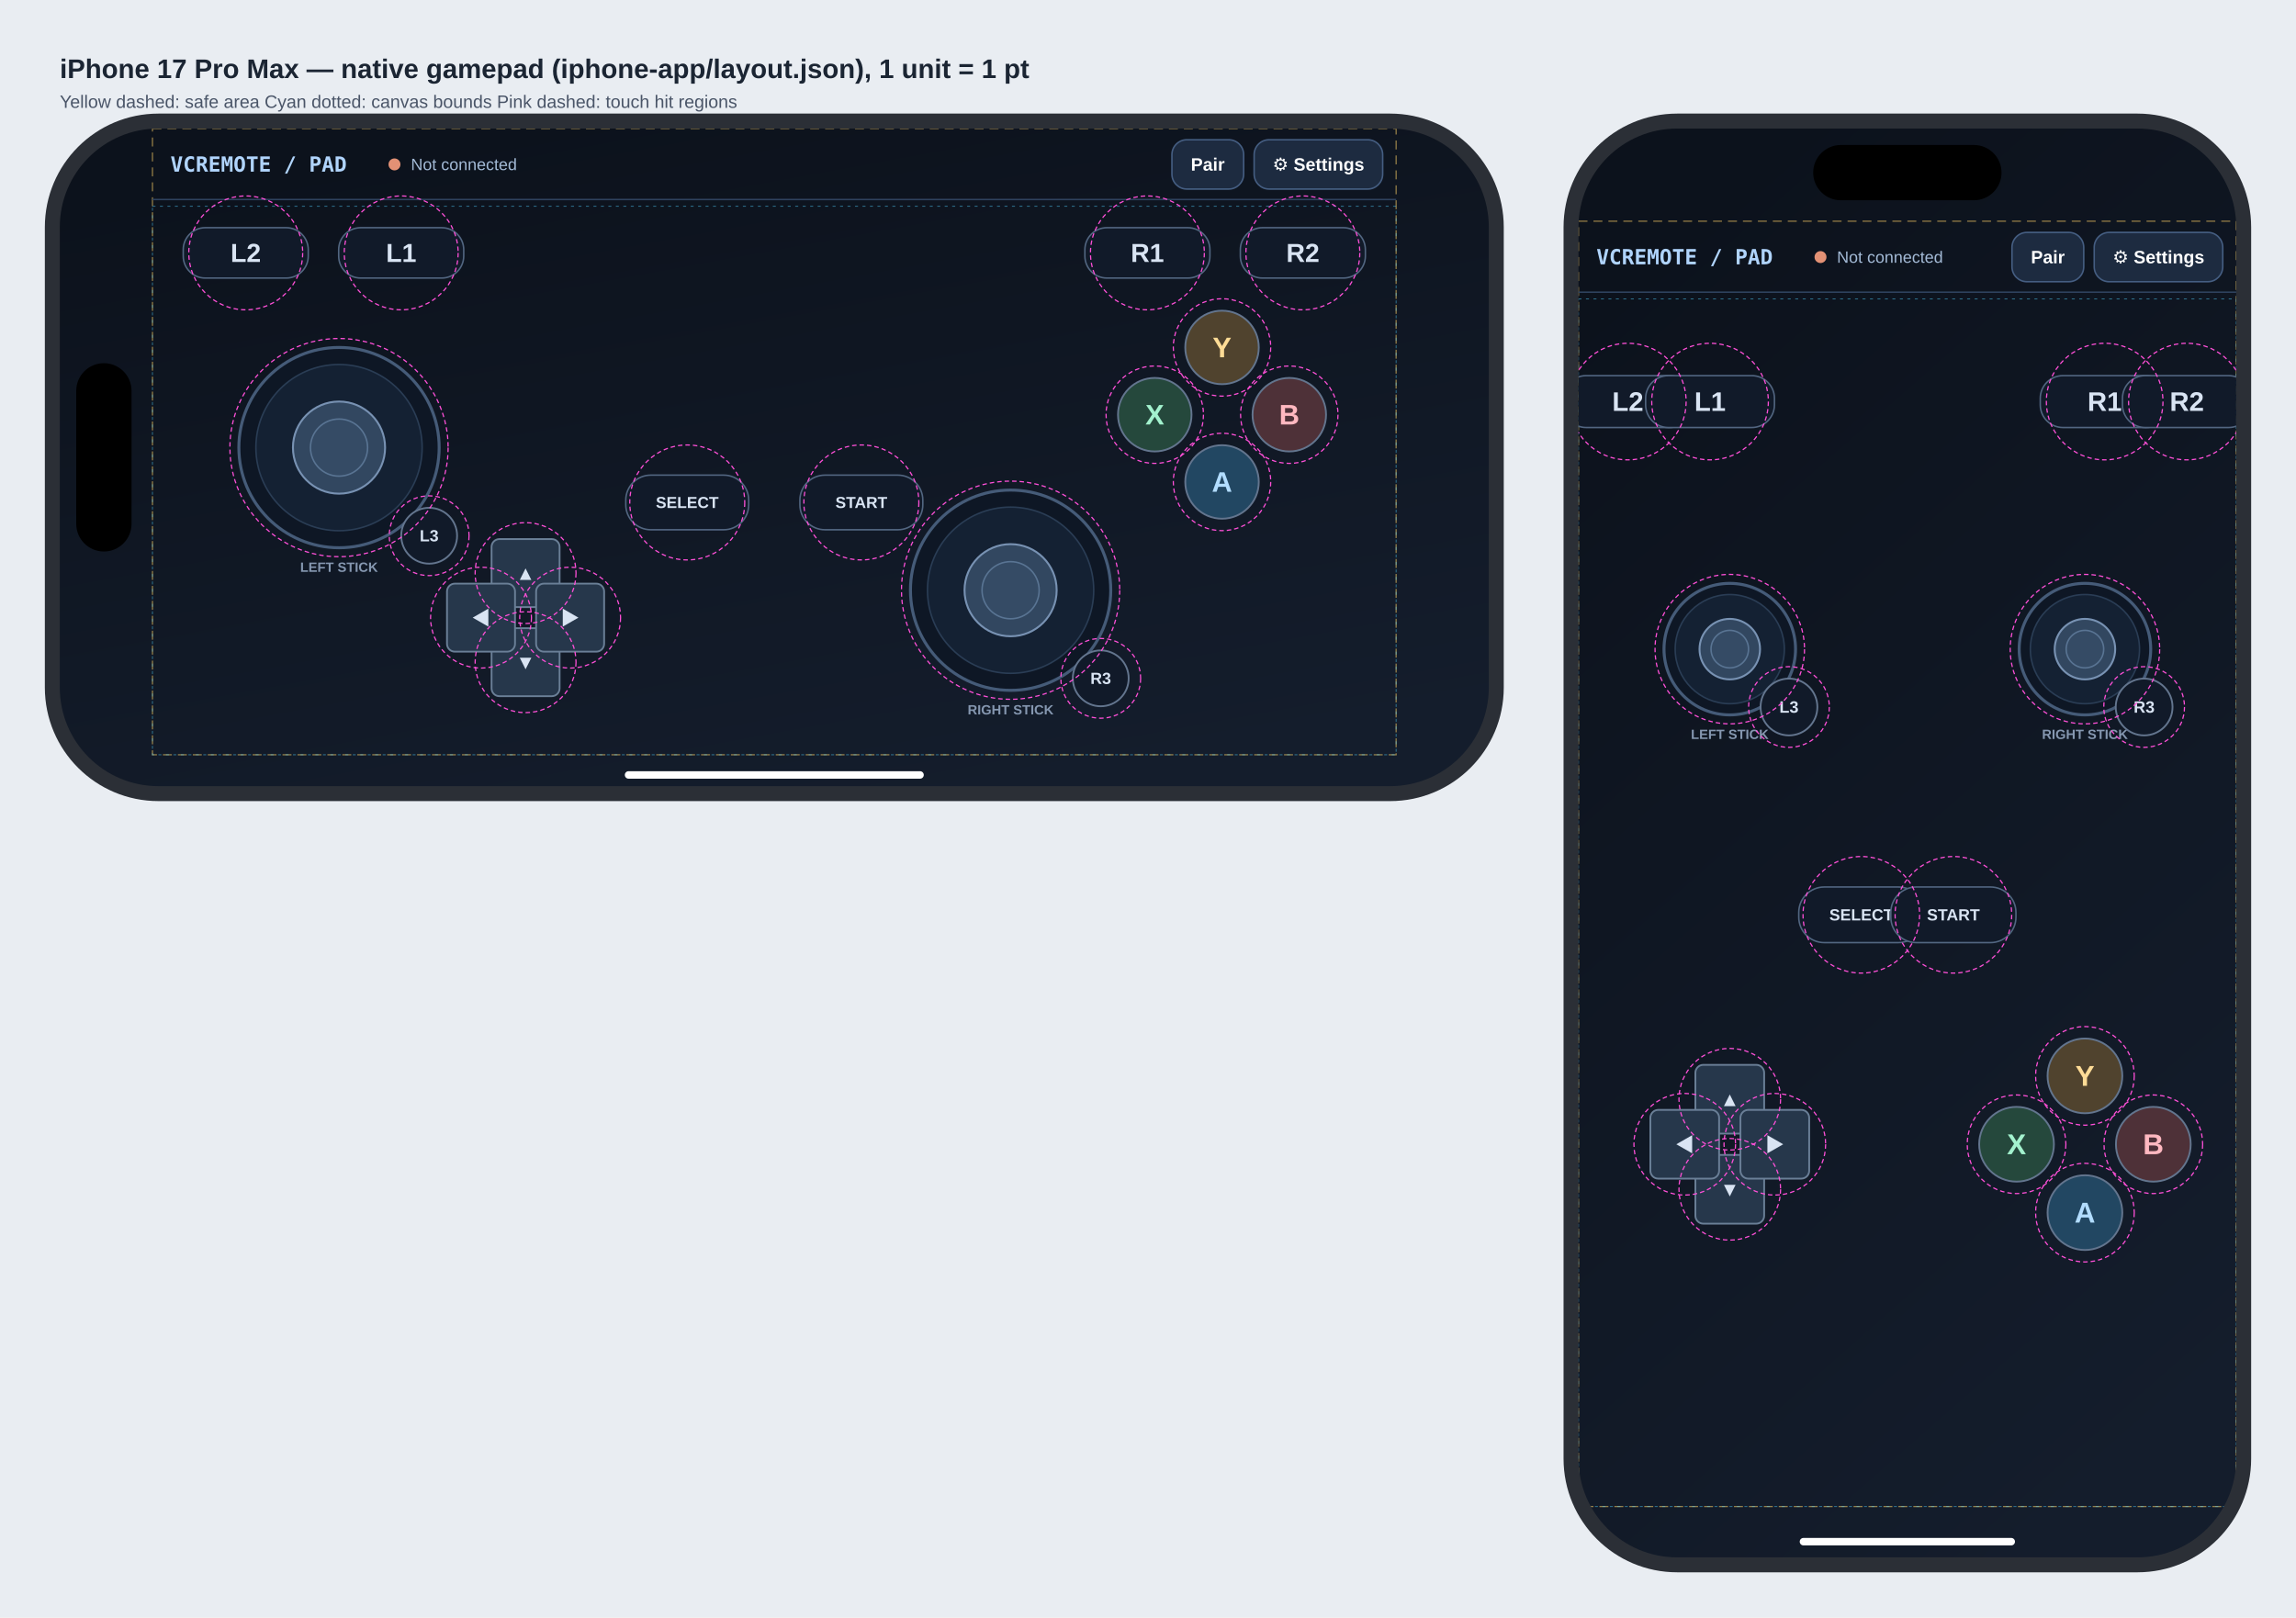
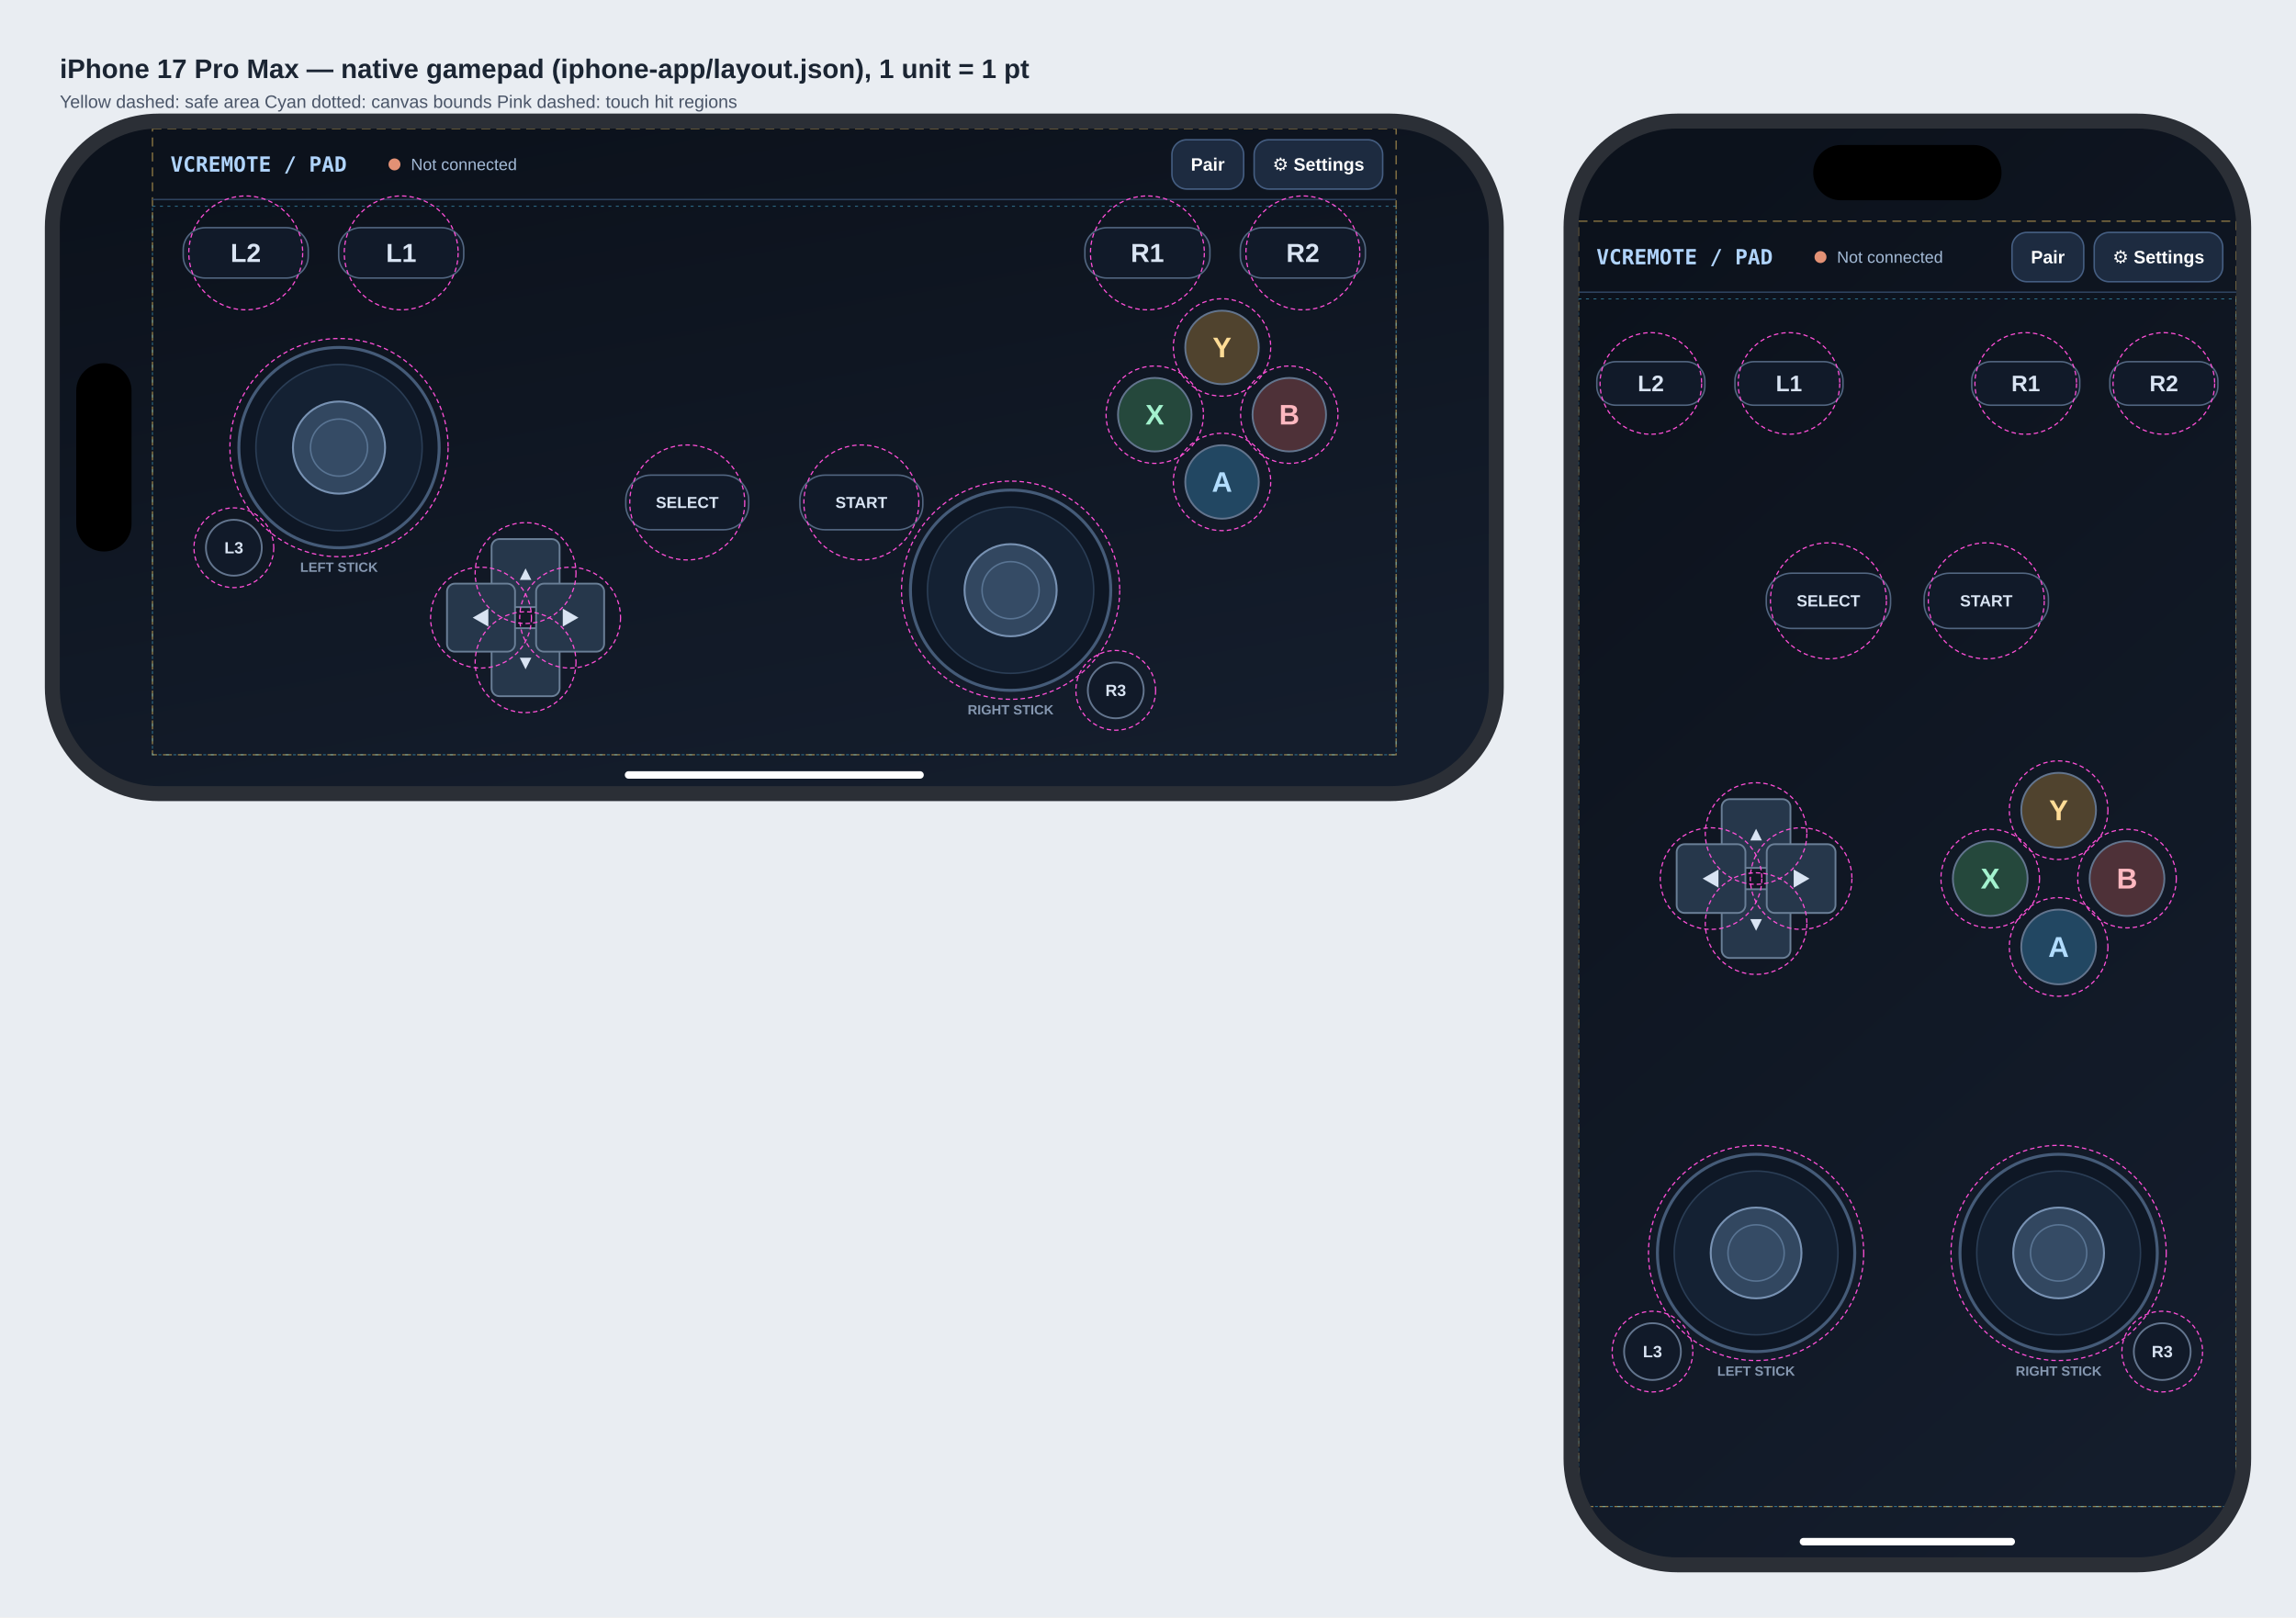
<svg xmlns="http://www.w3.org/2000/svg" viewBox="0 0 1536 1082" width="1536" height="1082">
  <rect width="1536" height="1082" fill="#e9edf2" />
  <text x="40.00" y="46.00" font-family="-apple-system, 'SF Pro Text', system-ui, 'Helvetica Neue', Arial, sans-serif" font-size="18.00" font-weight="700" fill="#1b2533" text-anchor="start" dominant-baseline="central">iPhone 17 Pro Max — native gamepad (iphone-app/layout.json), 1 unit = 1 pt</text>
  <text x="40.00" y="68.00" font-family="-apple-system, 'SF Pro Text', system-ui, 'Helvetica Neue', Arial, sans-serif" font-size="12.00" font-weight="500" fill="#4a5568" text-anchor="start" dominant-baseline="central">Yellow dashed: safe area   Cyan dotted: canvas bounds   Pink dashed: touch hit regions</text>
  <g transform="translate(40,86)">
    <rect x="-10" y="-10" width="976" height="460" rx="76" fill="#2b2f36" />
    <clipPath id="scr-iphone-17-pro-max-landscape">
      <rect width="956" height="440" rx="66" />
    </clipPath>
    <g clip-path="url(#scr-iphone-17-pro-max-landscape)">
      <defs>
        <linearGradient id="bg-iphone-17-pro-max-landscape" x1="0.3" y1="0" x2="0.7" y2="1">
          <stop offset="0" stop-color="#0c121c" />
          <stop offset="1" stop-color="#141d2c" />
        </linearGradient>
      </defs>
      <rect width="956" height="440" fill="url(#bg-iphone-17-pro-max-landscape)" />
      <rect x="62" y="0" width="832" height="419" fill="none" stroke="#ffd166" stroke-width="0.8" stroke-dasharray="6 4" opacity="0.55" />
      <text x="74.00" y="24.00" font-family="ui-monospace, 'SF Mono', Menlo, monospace" font-size="14.00" font-weight="700" fill="#b0d4fc" text-anchor="start" dominant-baseline="central">VCREMOTE / PAD</text>
      <circle cx="223.90" cy="24.00" r="4.00" fill="#e39175" />
      <text x="234.90" y="24.00" font-family="-apple-system, 'SF Pro Text', system-ui, 'Helvetica Neue', Arial, sans-serif" font-size="11.00" font-weight="500" fill="#a3bad6" text-anchor="start" dominant-baseline="central">Not connected</text>
      <rect x="744.00" y="7.50" width="48.00" height="33.00" rx="10.00" fill="#1d2b40" stroke="#455e82" stroke-width="1" />
      <text x="768.00" y="24.00" font-family="-apple-system, 'SF Pro Text', system-ui, 'Helvetica Neue', Arial, sans-serif" font-size="12.00" font-weight="600" fill="#ffffff" text-anchor="middle" dominant-baseline="central">Pair</text>
      <rect x="799.00" y="7.50" width="86.00" height="33.00" rx="10.00" fill="#1d2b40" stroke="#455e82" stroke-width="1" />
      <text x="842.00" y="24.00" font-family="-apple-system, 'SF Pro Text', system-ui, 'Helvetica Neue', Arial, sans-serif" font-size="12.00" font-weight="600" fill="#ffffff" text-anchor="middle" dominant-baseline="central">⚙ Settings</text>
      <rect x="62" y="47" width="832" height="1" fill="#2e425e" />
      <rect x="62" y="52" width="832" height="367" fill="none" stroke="#4fd1ff" stroke-width="0.6" stroke-dasharray="2 3" opacity="0.5" />
      <g transform="translate(62,52)">
        <circle cx="124.80" cy="161.48" r="67.00" fill="#0e1725" stroke="#455b78" stroke-width="2" />
        <circle cx="124.80" cy="161.48" r="55.61" fill="#142133" stroke="#2a3d55" stroke-width="1" />
        <circle cx="124.80" cy="161.48" r="30.82" fill="#324760" stroke="#7892b3" stroke-width="1.3" />
        <circle cx="124.80" cy="161.48" r="19.11" fill="#354b65" stroke="#597493" stroke-width="1" />
        <text x="124.80" y="241.48" font-family="-apple-system, 'SF Pro Text', system-ui, 'Helvetica Neue', Arial, sans-serif" font-size="9.00" font-weight="600" fill="#8597b0" text-anchor="middle" dominant-baseline="central">LEFT STICK</text>
        <circle cx="574.08" cy="256.90" r="67.00" fill="#0e1725" stroke="#455b78" stroke-width="2" />
        <circle cx="574.08" cy="256.90" r="55.61" fill="#142133" stroke="#2a3d55" stroke-width="1" />
        <circle cx="574.08" cy="256.90" r="30.82" fill="#324760" stroke="#7892b3" stroke-width="1.3" />
        <circle cx="574.08" cy="256.90" r="19.11" fill="#354b65" stroke="#597493" stroke-width="1" />
        <text x="574.08" y="336.90" font-family="-apple-system, 'SF Pro Text', system-ui, 'Helvetica Neue', Arial, sans-serif" font-size="9.00" font-weight="600" fill="#8597b0" text-anchor="middle" dominant-baseline="central">RIGHT STICK</text>
        <circle cx="715.52" cy="94.46" r="24.59" fill="#50432e" stroke="#63758e" stroke-width="1.2" />
        <text x="715.52" y="94.46" font-family="-apple-system, 'SF Pro Text', system-ui, 'Helvetica Neue', Arial, sans-serif" font-size="18.93" font-weight="700" fill="#ffdc96" text-anchor="middle" dominant-baseline="central">Y</text>
        <circle cx="670.52" cy="139.46" r="24.59" fill="#25483c" stroke="#63758e" stroke-width="1.2" />
        <text x="670.52" y="139.46" font-family="-apple-system, 'SF Pro Text', system-ui, 'Helvetica Neue', Arial, sans-serif" font-size="18.93" font-weight="700" fill="#a3f2ce" text-anchor="middle" dominant-baseline="central">X</text>
        <circle cx="760.52" cy="139.46" r="24.59" fill="#4e3138" stroke="#63758e" stroke-width="1.2" />
        <text x="760.52" y="139.46" font-family="-apple-system, 'SF Pro Text', system-ui, 'Helvetica Neue', Arial, sans-serif" font-size="18.93" font-weight="700" fill="#ffb8c0" text-anchor="middle" dominant-baseline="central">B</text>
        <circle cx="715.52" cy="184.46" r="24.59" fill="#224762" stroke="#63758e" stroke-width="1.2" />
        <text x="715.52" y="184.46" font-family="-apple-system, 'SF Pro Text', system-ui, 'Helvetica Neue', Arial, sans-serif" font-size="18.93" font-weight="700" fill="#b2ddff" text-anchor="middle" dominant-baseline="central">A</text>
        <rect x="226.85" y="222.69" width="45.51" height="45.51" rx="5.23" fill="#26374b" stroke="#6a7f97" stroke-width="1.2" />
        <text x="249.60" y="245.44" font-family="-apple-system, 'SF Pro Text', system-ui, 'Helvetica Neue', Arial, sans-serif" font-size="13.20" font-weight="700" fill="#d9e4f3" text-anchor="middle" dominant-baseline="central">▲</text>
        <rect x="226.85" y="282.30" width="45.51" height="45.51" rx="5.23" fill="#26374b" stroke="#6a7f97" stroke-width="1.2" />
        <text x="249.60" y="305.06" font-family="-apple-system, 'SF Pro Text', system-ui, 'Helvetica Neue', Arial, sans-serif" font-size="13.20" font-weight="700" fill="#d9e4f3" text-anchor="middle" dominant-baseline="central">▼</text>
        <rect x="197.04" y="252.50" width="45.51" height="45.51" rx="5.23" fill="#26374b" stroke="#6a7f97" stroke-width="1.2" />
        <text x="219.79" y="275.25" font-family="-apple-system, 'SF Pro Text', system-ui, 'Helvetica Neue', Arial, sans-serif" font-size="13.20" font-weight="700" fill="#d9e4f3" text-anchor="middle" dominant-baseline="central">◀</text>
        <rect x="256.65" y="252.50" width="45.51" height="45.51" rx="5.23" fill="#26374b" stroke="#6a7f97" stroke-width="1.2" />
        <text x="279.41" y="275.25" font-family="-apple-system, 'SF Pro Text', system-ui, 'Helvetica Neue', Arial, sans-serif" font-size="13.20" font-weight="700" fill="#d9e4f3" text-anchor="middle" dominant-baseline="central">▶</text>
        <rect x="20.57" y="14.34" width="83.66" height="33.71" rx="14.75" fill="#111a29" stroke="#526681" stroke-width="1" />
        <text x="62.40" y="31.20" font-family="-apple-system, 'SF Pro Text', system-ui, 'Helvetica Neue', Arial, sans-serif" font-size="17.45" font-weight="700" fill="#d9e4f3" text-anchor="middle" dominant-baseline="central">L2</text>
        <rect x="124.57" y="14.34" width="83.66" height="33.71" rx="14.75" fill="#111a29" stroke="#526681" stroke-width="1" />
        <text x="166.40" y="31.20" font-family="-apple-system, 'SF Pro Text', system-ui, 'Helvetica Neue', Arial, sans-serif" font-size="17.45" font-weight="700" fill="#d9e4f3" text-anchor="middle" dominant-baseline="central">L1</text>
        <rect x="623.77" y="14.34" width="83.66" height="33.71" rx="14.75" fill="#111a29" stroke="#526681" stroke-width="1" />
        <text x="665.60" y="31.20" font-family="-apple-system, 'SF Pro Text', system-ui, 'Helvetica Neue', Arial, sans-serif" font-size="17.45" font-weight="700" fill="#d9e4f3" text-anchor="middle" dominant-baseline="central">R1</text>
        <rect x="727.77" y="14.34" width="83.66" height="33.71" rx="14.75" fill="#111a29" stroke="#526681" stroke-width="1" />
        <text x="769.60" y="31.20" font-family="-apple-system, 'SF Pro Text', system-ui, 'Helvetica Neue', Arial, sans-serif" font-size="17.45" font-weight="700" fill="#d9e4f3" text-anchor="middle" dominant-baseline="central">R2</text>
        <rect x="316.64" y="179.90" width="82.24" height="36.55" rx="16.75" fill="#111a29" stroke="#526681" stroke-width="1" />
        <text x="357.76" y="198.18" font-family="-apple-system, 'SF Pro Text', system-ui, 'Helvetica Neue', Arial, sans-serif" font-size="10.66" font-weight="700" fill="#d9e4f3" text-anchor="middle" dominant-baseline="central">SELECT</text>
        <rect x="433.12" y="179.90" width="82.24" height="36.55" rx="16.75" fill="#111a29" stroke="#526681" stroke-width="1" />
        <text x="474.24" y="198.18" font-family="-apple-system, 'SF Pro Text', system-ui, 'Helvetica Neue', Arial, sans-serif" font-size="10.66" font-weight="700" fill="#d9e4f3" text-anchor="middle" dominant-baseline="central">START</text>
-         <circle cx="185.10" cy="220.44" r="18.69" fill="#111a29" stroke="#63758e" stroke-width="1.2" />
-         <text x="185.10" y="220.44" font-family="-apple-system, 'SF Pro Text', system-ui, 'Helvetica Neue', Arial, sans-serif" font-size="10.84" font-weight="700" fill="#d9e4f3" text-anchor="middle" dominant-baseline="central">L3</text>
-         <circle cx="634.38" cy="315.86" r="18.69" fill="#111a29" stroke="#63758e" stroke-width="1.2" />
-         <text x="634.38" y="315.86" font-family="-apple-system, 'SF Pro Text', system-ui, 'Helvetica Neue', Arial, sans-serif" font-size="10.84" font-weight="700" fill="#d9e4f3" text-anchor="middle" dominant-baseline="central">R3</text>
+         <circle cx="54.45" cy="228.48" r="18.69" fill="#111a29" stroke="#63758e" stroke-width="1.2" />
+         <text x="54.45" y="228.48" font-family="-apple-system, 'SF Pro Text', system-ui, 'Helvetica Neue', Arial, sans-serif" font-size="10.84" font-weight="700" fill="#d9e4f3" text-anchor="middle" dominant-baseline="central">L3</text>
+         <circle cx="644.43" cy="323.90" r="18.69" fill="#111a29" stroke="#63758e" stroke-width="1.2" />
+         <text x="644.43" y="323.90" font-family="-apple-system, 'SF Pro Text', system-ui, 'Helvetica Neue', Arial, sans-serif" font-size="10.84" font-weight="700" fill="#d9e4f3" text-anchor="middle" dominant-baseline="central">R3</text>
        <circle cx="124.80" cy="161.48" r="73.00" fill="none" stroke="#ff4fd8" stroke-width="0.8" stroke-dasharray="3 2" />
        <circle cx="574.08" cy="256.90" r="73.00" fill="none" stroke="#ff4fd8" stroke-width="0.8" stroke-dasharray="3 2" />
        <circle cx="715.52" cy="94.46" r="32.59" fill="none" stroke="#ff4fd8" stroke-width="0.8" stroke-dasharray="3 2" />
        <circle cx="670.52" cy="139.46" r="32.59" fill="none" stroke="#ff4fd8" stroke-width="0.8" stroke-dasharray="3 2" />
        <circle cx="760.52" cy="139.46" r="32.59" fill="none" stroke="#ff4fd8" stroke-width="0.8" stroke-dasharray="3 2" />
        <circle cx="715.52" cy="184.46" r="32.59" fill="none" stroke="#ff4fd8" stroke-width="0.8" stroke-dasharray="3 2" />
        <circle cx="249.60" cy="245.44" r="33.75" fill="none" stroke="#ff4fd8" stroke-width="0.8" stroke-dasharray="3 2" />
        <circle cx="249.60" cy="305.06" r="33.75" fill="none" stroke="#ff4fd8" stroke-width="0.8" stroke-dasharray="3 2" />
        <circle cx="219.79" cy="275.25" r="33.75" fill="none" stroke="#ff4fd8" stroke-width="0.8" stroke-dasharray="3 2" />
        <circle cx="279.41" cy="275.25" r="33.75" fill="none" stroke="#ff4fd8" stroke-width="0.8" stroke-dasharray="3 2" />
        <circle cx="62.40" cy="31.20" r="38.09" fill="none" stroke="#ff4fd8" stroke-width="0.8" stroke-dasharray="3 2" />
        <circle cx="166.40" cy="31.20" r="38.09" fill="none" stroke="#ff4fd8" stroke-width="0.8" stroke-dasharray="3 2" />
        <circle cx="665.60" cy="31.20" r="38.09" fill="none" stroke="#ff4fd8" stroke-width="0.8" stroke-dasharray="3 2" />
        <circle cx="769.60" cy="31.20" r="38.09" fill="none" stroke="#ff4fd8" stroke-width="0.8" stroke-dasharray="3 2" />
        <circle cx="357.76" cy="198.18" r="38.46" fill="none" stroke="#ff4fd8" stroke-width="0.8" stroke-dasharray="3 2" />
        <circle cx="474.24" cy="198.18" r="38.46" fill="none" stroke="#ff4fd8" stroke-width="0.8" stroke-dasharray="3 2" />
-         <circle cx="185.10" cy="220.44" r="26.69" fill="none" stroke="#ff4fd8" stroke-width="0.8" stroke-dasharray="3 2" />
-         <circle cx="634.38" cy="315.86" r="26.69" fill="none" stroke="#ff4fd8" stroke-width="0.8" stroke-dasharray="3 2" />
+         <circle cx="54.45" cy="228.48" r="26.69" fill="none" stroke="#ff4fd8" stroke-width="0.8" stroke-dasharray="3 2" />
+         <circle cx="644.43" cy="323.90" r="26.69" fill="none" stroke="#ff4fd8" stroke-width="0.8" stroke-dasharray="3 2" />
      </g>
      <rect x="11.00" y="157.00" width="37.00" height="126.00" rx="18.50" fill="#000" />
      <rect x="378.00" y="430.00" width="200.00" height="5.00" rx="2.50" fill="#ffffff" />
    </g>
  </g>
  <g transform="translate(1056,86)">
    <rect x="-10" y="-10" width="460" height="976" rx="76" fill="#2b2f36" />
    <clipPath id="scr-iphone-17-pro-max-portrait">
      <rect width="440" height="956" rx="66" />
    </clipPath>
    <g clip-path="url(#scr-iphone-17-pro-max-portrait)">
      <defs>
        <linearGradient id="bg-iphone-17-pro-max-portrait" x1="0.3" y1="0" x2="0.7" y2="1">
          <stop offset="0" stop-color="#0c121c" />
          <stop offset="1" stop-color="#141d2c" />
        </linearGradient>
      </defs>
      <rect width="440" height="956" fill="url(#bg-iphone-17-pro-max-portrait)" />
      <rect x="0" y="62" width="440" height="860" fill="none" stroke="#ffd166" stroke-width="0.8" stroke-dasharray="6 4" opacity="0.55" />
      <text x="12.00" y="86.00" font-family="ui-monospace, 'SF Mono', Menlo, monospace" font-size="14.00" font-weight="700" fill="#b0d4fc" text-anchor="start" dominant-baseline="central">VCREMOTE / PAD</text>
      <circle cx="161.90" cy="86.00" r="4.00" fill="#e39175" />
      <text x="172.90" y="86.00" font-family="-apple-system, 'SF Pro Text', system-ui, 'Helvetica Neue', Arial, sans-serif" font-size="11.00" font-weight="500" fill="#a3bad6" text-anchor="start" dominant-baseline="central">Not connected</text>
      <rect x="290.00" y="69.50" width="48.00" height="33.00" rx="10.00" fill="#1d2b40" stroke="#455e82" stroke-width="1" />
      <text x="314.00" y="86.00" font-family="-apple-system, 'SF Pro Text', system-ui, 'Helvetica Neue', Arial, sans-serif" font-size="12.00" font-weight="600" fill="#ffffff" text-anchor="middle" dominant-baseline="central">Pair</text>
      <rect x="345.00" y="69.50" width="86.00" height="33.00" rx="10.00" fill="#1d2b40" stroke="#455e82" stroke-width="1" />
      <text x="388.00" y="86.00" font-family="-apple-system, 'SF Pro Text', system-ui, 'Helvetica Neue', Arial, sans-serif" font-size="12.00" font-weight="600" fill="#ffffff" text-anchor="middle" dominant-baseline="central">⚙ Settings</text>
      <rect x="0" y="109" width="440" height="1" fill="#2e425e" />
      <rect x="0" y="114" width="440" height="808" fill="none" stroke="#4fd1ff" stroke-width="0.6" stroke-dasharray="2 3" opacity="0.5" />
      <g transform="translate(0,114)">
-         <circle cx="101.20" cy="234.32" r="44.00" fill="#0e1725" stroke="#455b78" stroke-width="2" />
-         <circle cx="101.20" cy="234.32" r="36.52" fill="#142133" stroke="#2a3d55" stroke-width="1" />
-         <circle cx="101.20" cy="234.32" r="20.24" fill="#324760" stroke="#7892b3" stroke-width="1.3" />
-         <circle cx="101.20" cy="234.32" r="12.55" fill="#354b65" stroke="#597493" stroke-width="1" />
-         <text x="101.20" y="291.32" font-family="-apple-system, 'SF Pro Text', system-ui, 'Helvetica Neue', Arial, sans-serif" font-size="9.00" font-weight="600" fill="#8597b0" text-anchor="middle" dominant-baseline="central">LEFT STICK</text>
-         <circle cx="338.80" cy="234.32" r="44.00" fill="#0e1725" stroke="#455b78" stroke-width="2" />
-         <circle cx="338.80" cy="234.32" r="36.52" fill="#142133" stroke="#2a3d55" stroke-width="1" />
-         <circle cx="338.80" cy="234.32" r="20.24" fill="#324760" stroke="#7892b3" stroke-width="1.3" />
-         <circle cx="338.80" cy="234.32" r="12.55" fill="#354b65" stroke="#597493" stroke-width="1" />
-         <text x="338.80" y="291.32" font-family="-apple-system, 'SF Pro Text', system-ui, 'Helvetica Neue', Arial, sans-serif" font-size="9.00" font-weight="600" fill="#8597b0" text-anchor="middle" dominant-baseline="central">RIGHT STICK</text>
-         <circle cx="338.80" cy="519.85" r="25.00" fill="#50432e" stroke="#63758e" stroke-width="1.2" />
-         <text x="338.80" y="519.85" font-family="-apple-system, 'SF Pro Text', system-ui, 'Helvetica Neue', Arial, sans-serif" font-size="19.25" font-weight="700" fill="#ffdc96" text-anchor="middle" dominant-baseline="central">Y</text>
-         <circle cx="293.05" cy="565.60" r="25.00" fill="#25483c" stroke="#63758e" stroke-width="1.2" />
-         <text x="293.05" y="565.60" font-family="-apple-system, 'SF Pro Text', system-ui, 'Helvetica Neue', Arial, sans-serif" font-size="19.25" font-weight="700" fill="#a3f2ce" text-anchor="middle" dominant-baseline="central">X</text>
-         <circle cx="384.55" cy="565.60" r="25.00" fill="#4e3138" stroke="#63758e" stroke-width="1.2" />
-         <text x="384.55" y="565.60" font-family="-apple-system, 'SF Pro Text', system-ui, 'Helvetica Neue', Arial, sans-serif" font-size="19.25" font-weight="700" fill="#ffb8c0" text-anchor="middle" dominant-baseline="central">B</text>
-         <circle cx="338.80" cy="611.35" r="25.00" fill="#224762" stroke="#63758e" stroke-width="1.2" />
-         <text x="338.80" y="611.35" font-family="-apple-system, 'SF Pro Text', system-ui, 'Helvetica Neue', Arial, sans-serif" font-size="19.25" font-weight="700" fill="#b2ddff" text-anchor="middle" dominant-baseline="central">A</text>
-         <rect x="78.20" y="512.47" width="46.00" height="46.00" rx="5.29" fill="#26374b" stroke="#6a7f97" stroke-width="1.2" />
-         <text x="101.20" y="535.47" font-family="-apple-system, 'SF Pro Text', system-ui, 'Helvetica Neue', Arial, sans-serif" font-size="13.34" font-weight="700" fill="#d9e4f3" text-anchor="middle" dominant-baseline="central">▲</text>
-         <rect x="78.20" y="572.73" width="46.00" height="46.00" rx="5.29" fill="#26374b" stroke="#6a7f97" stroke-width="1.2" />
-         <text x="101.20" y="595.73" font-family="-apple-system, 'SF Pro Text', system-ui, 'Helvetica Neue', Arial, sans-serif" font-size="13.34" font-weight="700" fill="#d9e4f3" text-anchor="middle" dominant-baseline="central">▼</text>
-         <rect x="48.07" y="542.60" width="46.00" height="46.00" rx="5.29" fill="#26374b" stroke="#6a7f97" stroke-width="1.2" />
-         <text x="71.07" y="565.60" font-family="-apple-system, 'SF Pro Text', system-ui, 'Helvetica Neue', Arial, sans-serif" font-size="13.34" font-weight="700" fill="#d9e4f3" text-anchor="middle" dominant-baseline="central">◀</text>
-         <rect x="108.33" y="542.60" width="46.00" height="46.00" rx="5.29" fill="#26374b" stroke="#6a7f97" stroke-width="1.2" />
-         <text x="131.33" y="565.60" font-family="-apple-system, 'SF Pro Text', system-ui, 'Helvetica Neue', Arial, sans-serif" font-size="13.34" font-weight="700" fill="#d9e4f3" text-anchor="middle" dominant-baseline="central">▶</text>
-         <rect x="-10.09" y="51.32" width="86.18" height="34.72" rx="15.19" fill="#111a29" stroke="#526681" stroke-width="1" />
-         <text x="33.00" y="68.68" font-family="-apple-system, 'SF Pro Text', system-ui, 'Helvetica Neue', Arial, sans-serif" font-size="17.98" font-weight="700" fill="#d9e4f3" text-anchor="middle" dominant-baseline="central">L2</text>
-         <rect x="44.91" y="51.32" width="86.18" height="34.72" rx="15.19" fill="#111a29" stroke="#526681" stroke-width="1" />
-         <text x="88.00" y="68.68" font-family="-apple-system, 'SF Pro Text', system-ui, 'Helvetica Neue', Arial, sans-serif" font-size="17.98" font-weight="700" fill="#d9e4f3" text-anchor="middle" dominant-baseline="central">L1</text>
-         <rect x="308.91" y="51.32" width="86.18" height="34.72" rx="15.19" fill="#111a29" stroke="#526681" stroke-width="1" />
-         <text x="352.00" y="68.68" font-family="-apple-system, 'SF Pro Text', system-ui, 'Helvetica Neue', Arial, sans-serif" font-size="17.98" font-weight="700" fill="#d9e4f3" text-anchor="middle" dominant-baseline="central">R1</text>
-         <rect x="363.91" y="51.32" width="86.18" height="34.72" rx="15.19" fill="#111a29" stroke="#526681" stroke-width="1" />
-         <text x="407.00" y="68.68" font-family="-apple-system, 'SF Pro Text', system-ui, 'Helvetica Neue', Arial, sans-serif" font-size="17.98" font-weight="700" fill="#d9e4f3" text-anchor="middle" dominant-baseline="central">R2</text>
-         <rect x="147.35" y="393.48" width="83.70" height="37.20" rx="17.05" fill="#111a29" stroke="#526681" stroke-width="1" />
-         <text x="189.20" y="412.08" font-family="-apple-system, 'SF Pro Text', system-ui, 'Helvetica Neue', Arial, sans-serif" font-size="10.85" font-weight="700" fill="#d9e4f3" text-anchor="middle" dominant-baseline="central">SELECT</text>
-         <rect x="208.95" y="393.48" width="83.70" height="37.20" rx="17.05" fill="#111a29" stroke="#526681" stroke-width="1" />
-         <text x="250.80" y="412.08" font-family="-apple-system, 'SF Pro Text', system-ui, 'Helvetica Neue', Arial, sans-serif" font-size="10.85" font-weight="700" fill="#d9e4f3" text-anchor="middle" dominant-baseline="central">START</text>
-         <circle cx="140.80" cy="273.04" r="19.00" fill="#111a29" stroke="#63758e" stroke-width="1.2" />
-         <text x="140.80" y="273.04" font-family="-apple-system, 'SF Pro Text', system-ui, 'Helvetica Neue', Arial, sans-serif" font-size="11.02" font-weight="700" fill="#d9e4f3" text-anchor="middle" dominant-baseline="central">L3</text>
-         <circle cx="378.40" cy="273.04" r="19.00" fill="#111a29" stroke="#63758e" stroke-width="1.2" />
-         <text x="378.40" y="273.04" font-family="-apple-system, 'SF Pro Text', system-ui, 'Helvetica Neue', Arial, sans-serif" font-size="11.02" font-weight="700" fill="#d9e4f3" text-anchor="middle" dominant-baseline="central">R3</text>
-         <circle cx="101.20" cy="234.32" r="50.00" fill="none" stroke="#ff4fd8" stroke-width="0.8" stroke-dasharray="3 2" />
-         <circle cx="338.80" cy="234.32" r="50.00" fill="none" stroke="#ff4fd8" stroke-width="0.8" stroke-dasharray="3 2" />
-         <circle cx="338.80" cy="519.85" r="33.00" fill="none" stroke="#ff4fd8" stroke-width="0.8" stroke-dasharray="3 2" />
-         <circle cx="293.05" cy="565.60" r="33.00" fill="none" stroke="#ff4fd8" stroke-width="0.8" stroke-dasharray="3 2" />
-         <circle cx="384.55" cy="565.60" r="33.00" fill="none" stroke="#ff4fd8" stroke-width="0.8" stroke-dasharray="3 2" />
-         <circle cx="338.80" cy="611.35" r="33.00" fill="none" stroke="#ff4fd8" stroke-width="0.8" stroke-dasharray="3 2" />
-         <circle cx="101.20" cy="535.47" r="34.00" fill="none" stroke="#ff4fd8" stroke-width="0.8" stroke-dasharray="3 2" />
-         <circle cx="101.20" cy="595.73" r="34.00" fill="none" stroke="#ff4fd8" stroke-width="0.8" stroke-dasharray="3 2" />
-         <circle cx="71.07" cy="565.60" r="34.00" fill="none" stroke="#ff4fd8" stroke-width="0.8" stroke-dasharray="3 2" />
-         <circle cx="131.33" cy="565.60" r="34.00" fill="none" stroke="#ff4fd8" stroke-width="0.8" stroke-dasharray="3 2" />
-         <circle cx="33.00" cy="68.68" r="39.00" fill="none" stroke="#ff4fd8" stroke-width="0.8" stroke-dasharray="3 2" />
-         <circle cx="88.00" cy="68.68" r="39.00" fill="none" stroke="#ff4fd8" stroke-width="0.8" stroke-dasharray="3 2" />
-         <circle cx="352.00" cy="68.68" r="39.00" fill="none" stroke="#ff4fd8" stroke-width="0.8" stroke-dasharray="3 2" />
-         <circle cx="407.00" cy="68.68" r="39.00" fill="none" stroke="#ff4fd8" stroke-width="0.8" stroke-dasharray="3 2" />
-         <circle cx="189.20" cy="412.08" r="39.00" fill="none" stroke="#ff4fd8" stroke-width="0.8" stroke-dasharray="3 2" />
-         <circle cx="250.80" cy="412.08" r="39.00" fill="none" stroke="#ff4fd8" stroke-width="0.8" stroke-dasharray="3 2" />
-         <circle cx="140.80" cy="273.04" r="27.00" fill="none" stroke="#ff4fd8" stroke-width="0.8" stroke-dasharray="3 2" />
-         <circle cx="378.40" cy="273.04" r="27.00" fill="none" stroke="#ff4fd8" stroke-width="0.8" stroke-dasharray="3 2" />
+         <circle cx="118.80" cy="638.32" r="66.00" fill="#0e1725" stroke="#455b78" stroke-width="2" />
+         <circle cx="118.80" cy="638.32" r="54.78" fill="#142133" stroke="#2a3d55" stroke-width="1" />
+         <circle cx="118.80" cy="638.32" r="30.36" fill="#324760" stroke="#7892b3" stroke-width="1.3" />
+         <circle cx="118.80" cy="638.32" r="18.82" fill="#354b65" stroke="#597493" stroke-width="1" />
+         <text x="118.80" y="717.32" font-family="-apple-system, 'SF Pro Text', system-ui, 'Helvetica Neue', Arial, sans-serif" font-size="9.00" font-weight="600" fill="#8597b0" text-anchor="middle" dominant-baseline="central">LEFT STICK</text>
+         <circle cx="321.20" cy="638.32" r="66.00" fill="#0e1725" stroke="#455b78" stroke-width="2" />
+         <circle cx="321.20" cy="638.32" r="54.78" fill="#142133" stroke="#2a3d55" stroke-width="1" />
+         <circle cx="321.20" cy="638.32" r="30.36" fill="#324760" stroke="#7892b3" stroke-width="1.3" />
+         <circle cx="321.20" cy="638.32" r="18.82" fill="#354b65" stroke="#597493" stroke-width="1" />
+         <text x="321.20" y="717.32" font-family="-apple-system, 'SF Pro Text', system-ui, 'Helvetica Neue', Arial, sans-serif" font-size="9.00" font-weight="600" fill="#8597b0" text-anchor="middle" dominant-baseline="central">RIGHT STICK</text>
+         <circle cx="321.20" cy="342.09" r="25.00" fill="#50432e" stroke="#63758e" stroke-width="1.2" />
+         <text x="321.20" y="342.09" font-family="-apple-system, 'SF Pro Text', system-ui, 'Helvetica Neue', Arial, sans-serif" font-size="19.25" font-weight="700" fill="#ffdc96" text-anchor="middle" dominant-baseline="central">Y</text>
+         <circle cx="275.45" cy="387.84" r="25.00" fill="#25483c" stroke="#63758e" stroke-width="1.2" />
+         <text x="275.45" y="387.84" font-family="-apple-system, 'SF Pro Text', system-ui, 'Helvetica Neue', Arial, sans-serif" font-size="19.25" font-weight="700" fill="#a3f2ce" text-anchor="middle" dominant-baseline="central">X</text>
+         <circle cx="366.95" cy="387.84" r="25.00" fill="#4e3138" stroke="#63758e" stroke-width="1.2" />
+         <text x="366.95" y="387.84" font-family="-apple-system, 'SF Pro Text', system-ui, 'Helvetica Neue', Arial, sans-serif" font-size="19.25" font-weight="700" fill="#ffb8c0" text-anchor="middle" dominant-baseline="central">B</text>
+         <circle cx="321.20" cy="433.59" r="25.00" fill="#224762" stroke="#63758e" stroke-width="1.2" />
+         <text x="321.20" y="433.59" font-family="-apple-system, 'SF Pro Text', system-ui, 'Helvetica Neue', Arial, sans-serif" font-size="19.25" font-weight="700" fill="#b2ddff" text-anchor="middle" dominant-baseline="central">A</text>
+         <rect x="95.80" y="334.71" width="46.00" height="46.00" rx="5.29" fill="#26374b" stroke="#6a7f97" stroke-width="1.2" />
+         <text x="118.80" y="357.71" font-family="-apple-system, 'SF Pro Text', system-ui, 'Helvetica Neue', Arial, sans-serif" font-size="13.34" font-weight="700" fill="#d9e4f3" text-anchor="middle" dominant-baseline="central">▲</text>
+         <rect x="95.80" y="394.97" width="46.00" height="46.00" rx="5.29" fill="#26374b" stroke="#6a7f97" stroke-width="1.2" />
+         <text x="118.80" y="417.97" font-family="-apple-system, 'SF Pro Text', system-ui, 'Helvetica Neue', Arial, sans-serif" font-size="13.34" font-weight="700" fill="#d9e4f3" text-anchor="middle" dominant-baseline="central">▼</text>
+         <rect x="65.67" y="364.84" width="46.00" height="46.00" rx="5.29" fill="#26374b" stroke="#6a7f97" stroke-width="1.2" />
+         <text x="88.67" y="387.84" font-family="-apple-system, 'SF Pro Text', system-ui, 'Helvetica Neue', Arial, sans-serif" font-size="13.34" font-weight="700" fill="#d9e4f3" text-anchor="middle" dominant-baseline="central">◀</text>
+         <rect x="125.93" y="364.84" width="46.00" height="46.00" rx="5.29" fill="#26374b" stroke="#6a7f97" stroke-width="1.2" />
+         <text x="148.93" y="387.84" font-family="-apple-system, 'SF Pro Text', system-ui, 'Helvetica Neue', Arial, sans-serif" font-size="13.34" font-weight="700" fill="#d9e4f3" text-anchor="middle" dominant-baseline="central">▶</text>
+         <rect x="12.26" y="42.00" width="72.28" height="29.12" rx="12.74" fill="#111a29" stroke="#526681" stroke-width="1" />
+         <text x="48.40" y="56.56" font-family="-apple-system, 'SF Pro Text', system-ui, 'Helvetica Neue', Arial, sans-serif" font-size="15.08" font-weight="700" fill="#d9e4f3" text-anchor="middle" dominant-baseline="central">L2</text>
+         <rect x="104.66" y="42.00" width="72.28" height="29.12" rx="12.74" fill="#111a29" stroke="#526681" stroke-width="1" />
+         <text x="140.80" y="56.56" font-family="-apple-system, 'SF Pro Text', system-ui, 'Helvetica Neue', Arial, sans-serif" font-size="15.08" font-weight="700" fill="#d9e4f3" text-anchor="middle" dominant-baseline="central">L1</text>
+         <rect x="263.06" y="42.00" width="72.28" height="29.12" rx="12.74" fill="#111a29" stroke="#526681" stroke-width="1" />
+         <text x="299.20" y="56.56" font-family="-apple-system, 'SF Pro Text', system-ui, 'Helvetica Neue', Arial, sans-serif" font-size="15.08" font-weight="700" fill="#d9e4f3" text-anchor="middle" dominant-baseline="central">R1</text>
+         <rect x="355.46" y="42.00" width="72.28" height="29.12" rx="12.74" fill="#111a29" stroke="#526681" stroke-width="1" />
+         <text x="391.60" y="56.56" font-family="-apple-system, 'SF Pro Text', system-ui, 'Helvetica Neue', Arial, sans-serif" font-size="15.08" font-weight="700" fill="#d9e4f3" text-anchor="middle" dominant-baseline="central">R2</text>
+         <rect x="125.62" y="183.52" width="83.16" height="36.96" rx="16.94" fill="#111a29" stroke="#526681" stroke-width="1" />
+         <text x="167.20" y="202.00" font-family="-apple-system, 'SF Pro Text', system-ui, 'Helvetica Neue', Arial, sans-serif" font-size="10.78" font-weight="700" fill="#d9e4f3" text-anchor="middle" dominant-baseline="central">SELECT</text>
+         <rect x="231.22" y="183.52" width="83.16" height="36.96" rx="16.94" fill="#111a29" stroke="#526681" stroke-width="1" />
+         <text x="272.80" y="202.00" font-family="-apple-system, 'SF Pro Text', system-ui, 'Helvetica Neue', Arial, sans-serif" font-size="10.78" font-weight="700" fill="#d9e4f3" text-anchor="middle" dominant-baseline="central">START</text>
+         <circle cx="49.50" cy="704.32" r="19.00" fill="#111a29" stroke="#63758e" stroke-width="1.2" />
+         <text x="49.50" y="704.32" font-family="-apple-system, 'SF Pro Text', system-ui, 'Helvetica Neue', Arial, sans-serif" font-size="11.02" font-weight="700" fill="#d9e4f3" text-anchor="middle" dominant-baseline="central">L3</text>
+         <circle cx="390.50" cy="704.32" r="19.00" fill="#111a29" stroke="#63758e" stroke-width="1.2" />
+         <text x="390.50" y="704.32" font-family="-apple-system, 'SF Pro Text', system-ui, 'Helvetica Neue', Arial, sans-serif" font-size="11.02" font-weight="700" fill="#d9e4f3" text-anchor="middle" dominant-baseline="central">R3</text>
+         <circle cx="118.80" cy="638.32" r="72.00" fill="none" stroke="#ff4fd8" stroke-width="0.8" stroke-dasharray="3 2" />
+         <circle cx="321.20" cy="638.32" r="72.00" fill="none" stroke="#ff4fd8" stroke-width="0.8" stroke-dasharray="3 2" />
+         <circle cx="321.20" cy="342.09" r="33.00" fill="none" stroke="#ff4fd8" stroke-width="0.8" stroke-dasharray="3 2" />
+         <circle cx="275.45" cy="387.84" r="33.00" fill="none" stroke="#ff4fd8" stroke-width="0.8" stroke-dasharray="3 2" />
+         <circle cx="366.95" cy="387.84" r="33.00" fill="none" stroke="#ff4fd8" stroke-width="0.8" stroke-dasharray="3 2" />
+         <circle cx="321.20" cy="433.59" r="33.00" fill="none" stroke="#ff4fd8" stroke-width="0.8" stroke-dasharray="3 2" />
+         <circle cx="118.80" cy="357.71" r="34.00" fill="none" stroke="#ff4fd8" stroke-width="0.8" stroke-dasharray="3 2" />
+         <circle cx="118.80" cy="417.97" r="34.00" fill="none" stroke="#ff4fd8" stroke-width="0.8" stroke-dasharray="3 2" />
+         <circle cx="88.67" cy="387.84" r="34.00" fill="none" stroke="#ff4fd8" stroke-width="0.8" stroke-dasharray="3 2" />
+         <circle cx="148.93" cy="387.84" r="34.00" fill="none" stroke="#ff4fd8" stroke-width="0.8" stroke-dasharray="3 2" />
+         <circle cx="48.40" cy="56.56" r="34.00" fill="none" stroke="#ff4fd8" stroke-width="0.8" stroke-dasharray="3 2" />
+         <circle cx="140.80" cy="56.56" r="34.00" fill="none" stroke="#ff4fd8" stroke-width="0.8" stroke-dasharray="3 2" />
+         <circle cx="299.20" cy="56.56" r="34.00" fill="none" stroke="#ff4fd8" stroke-width="0.8" stroke-dasharray="3 2" />
+         <circle cx="391.60" cy="56.56" r="34.00" fill="none" stroke="#ff4fd8" stroke-width="0.8" stroke-dasharray="3 2" />
+         <circle cx="167.20" cy="202.00" r="38.80" fill="none" stroke="#ff4fd8" stroke-width="0.8" stroke-dasharray="3 2" />
+         <circle cx="272.80" cy="202.00" r="38.80" fill="none" stroke="#ff4fd8" stroke-width="0.8" stroke-dasharray="3 2" />
+         <circle cx="49.50" cy="704.32" r="27.00" fill="none" stroke="#ff4fd8" stroke-width="0.8" stroke-dasharray="3 2" />
+         <circle cx="390.50" cy="704.32" r="27.00" fill="none" stroke="#ff4fd8" stroke-width="0.8" stroke-dasharray="3 2" />
      </g>
      <rect x="157.00" y="11.00" width="126.00" height="37.00" rx="18.50" fill="#000" />
      <rect x="148.00" y="943.00" width="144.00" height="5.00" rx="2.50" fill="#ffffff" />
    </g>
  </g>
</svg>
